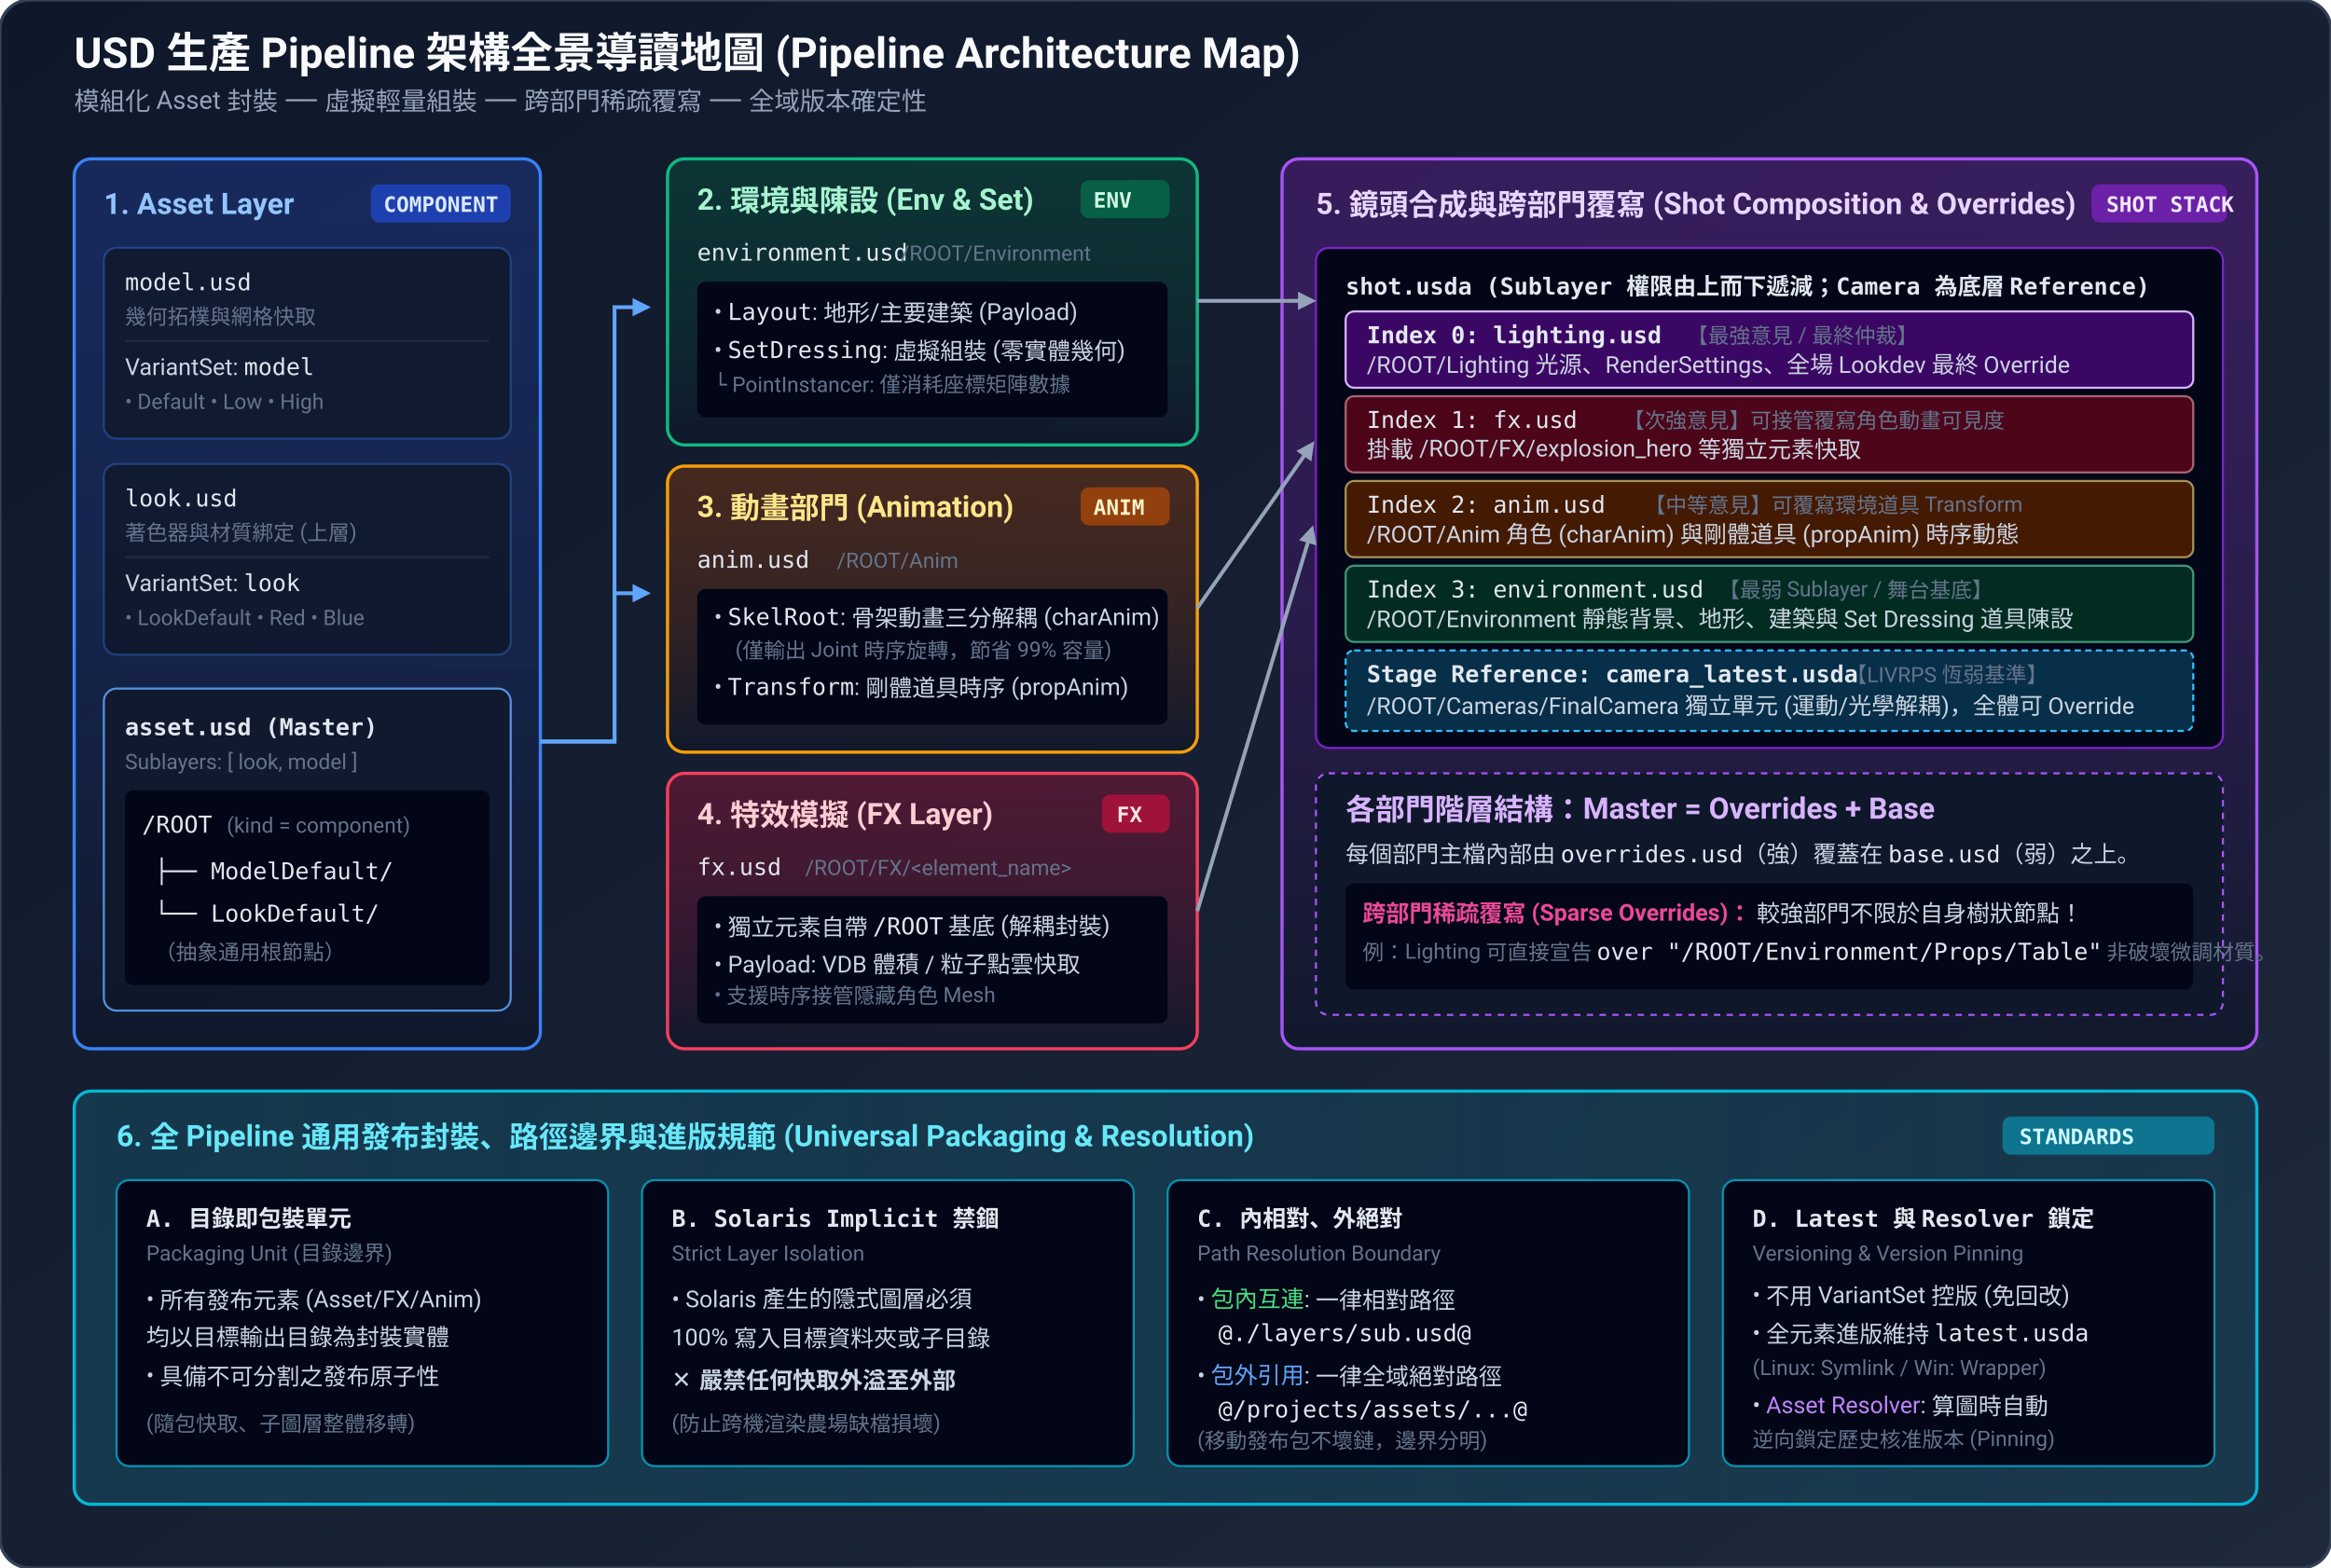
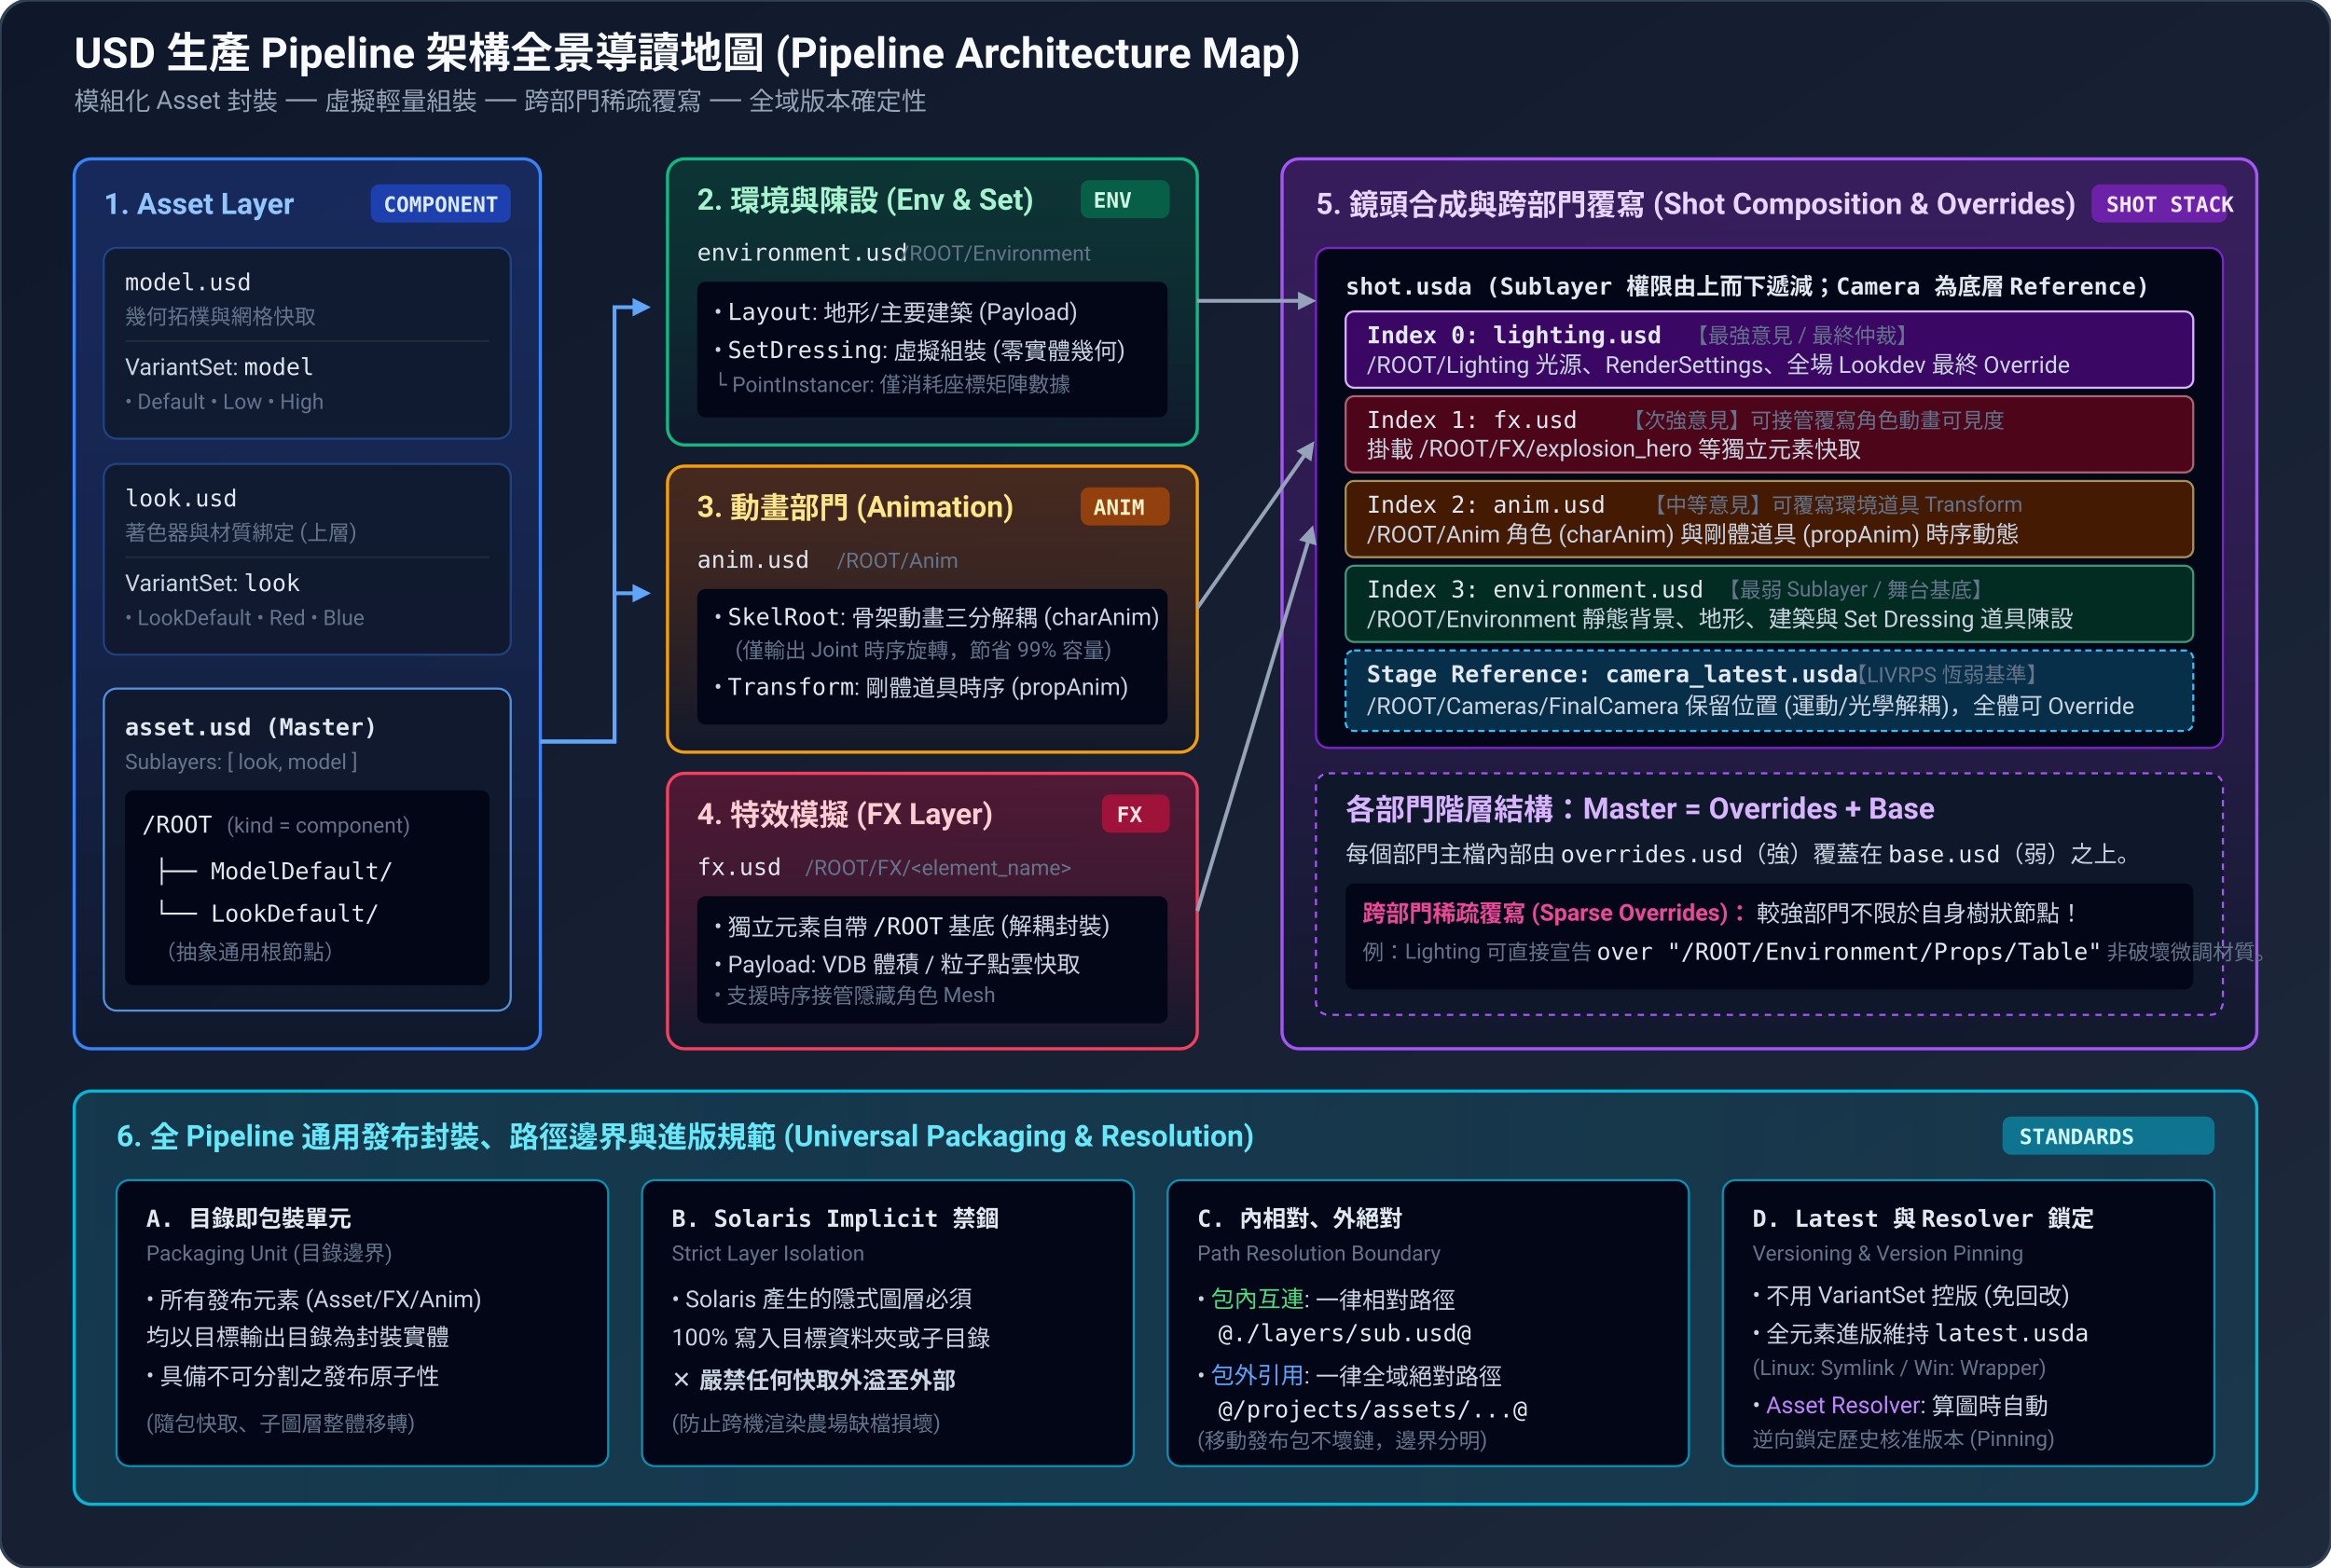
<svg xmlns="http://www.w3.org/2000/svg" viewBox="0 0 1100 740" width="100%" height="100%">
  <defs>
    <linearGradient id="bgGrad" x1="0%" y1="0%" x2="100%" y2="100%">
      <stop offset="0%" stop-color="#0f172a" />
      <stop offset="100%" stop-color="#1e293b" />
    </linearGradient>
    <linearGradient id="assetGrad" x1="0%" y1="0%" x2="0%" y2="100%">
      <stop offset="0%" stop-color="#1e3a8a" stop-opacity="0.5" />
      <stop offset="100%" stop-color="#0f172a" stop-opacity="0.8" />
    </linearGradient>
    <linearGradient id="envGrad" x1="0%" y1="0%" x2="0%" y2="100%">
      <stop offset="0%" stop-color="#064e3b" stop-opacity="0.5" />
      <stop offset="100%" stop-color="#0f172a" stop-opacity="0.8" />
    </linearGradient>
    <linearGradient id="animGrad" x1="0%" y1="0%" x2="0%" y2="100%">
      <stop offset="0%" stop-color="#78350f" stop-opacity="0.5" />
      <stop offset="100%" stop-color="#0f172a" stop-opacity="0.8" />
    </linearGradient>
    <linearGradient id="fxGrad" x1="0%" y1="0%" x2="0%" y2="100%">
      <stop offset="0%" stop-color="#881337" stop-opacity="0.5" />
      <stop offset="100%" stop-color="#0f172a" stop-opacity="0.8" />
    </linearGradient>
    <linearGradient id="shotGrad" x1="0%" y1="0%" x2="0%" y2="100%">
      <stop offset="0%" stop-color="#581c87" stop-opacity="0.5" />
      <stop offset="100%" stop-color="#0f172a" stop-opacity="0.8" />
    </linearGradient>
    <linearGradient id="pkgGrad" x1="0%" y1="0%" x2="100%" y2="0%">
      <stop offset="0%" stop-color="#155e75" stop-opacity="0.4" />
      <stop offset="100%" stop-color="#0e7490" stop-opacity="0.2" />
    </linearGradient>
    <marker id="arrow" viewBox="0 0 10 10" refX="6" refY="5" markerWidth="6" markerHeight="6" orient="auto-start-reverse">
      <path d="M 0 1 L 8 5 L 0 9 z" fill="#94a3b8" />
    </marker>
    <marker id="arrow-blue" viewBox="0 0 10 10" refX="6" refY="5" markerWidth="6" markerHeight="6" orient="auto-start-reverse">
      <path d="M 0 1 L 8 5 L 0 9 z" fill="#60a5fa" />
    </marker>
    <marker id="arrow-purple" viewBox="0 0 10 10" refX="6" refY="5" markerWidth="6" markerHeight="6" orient="auto-start-reverse">
      <path d="M 0 1 L 8 5 L 0 9 z" fill="#c084fc" />
    </marker>
  </defs>
  <style>
    .title { font-family: -apple-system, BlinkMacSystemFont, "Segoe UI", Roboto, "PingFang TC", "Microsoft JhengHei", sans-serif; font-size: 20px; font-weight: 700; fill: #f8fafc; }
    .subtitle { font-family: -apple-system, BlinkMacSystemFont, "Segoe UI", Roboto, "PingFang TC", "Microsoft JhengHei", sans-serif; font-size: 12px; fill: #94a3b8; }
    .card-title { font-family: -apple-system, BlinkMacSystemFont, "Segoe UI", Roboto, "PingFang TC", "Microsoft JhengHei", sans-serif; font-size: 14px; font-weight: 700; }
    .card-badge { font-family: monospace; font-size: 10px; font-weight: 600; }
    .text-body { font-family: -apple-system, BlinkMacSystemFont, "Segoe UI", Roboto, "PingFang TC", "Microsoft JhengHei", sans-serif; font-size: 11px; fill: #cbd5e1; }
    .text-mono { font-family: "SFMono-Regular", Consolas, Menlo, monospace; font-size: 11px; fill: #e2e8f0; }
    .text-dim { font-family: -apple-system, BlinkMacSystemFont, "Segoe UI", Roboto, "PingFang TC", "Microsoft JhengHei", sans-serif; font-size: 10px; fill: #64748b; }
    .box { rx: 8px; ry: 8px; stroke-width: 1.5; }
    .inner-box { rx: 6px; ry: 6px; fill: #0f172a; stroke-width: 1; opacity: 0.85; }
    .flow-line { fill: none; stroke: #64748b; stroke-width: 1.5; stroke-dasharray: 4 3; marker-end: url(#arrow); }
    .solid-line { fill: none; stroke: #94a3b8; stroke-width: 1.8; marker-end: url(#arrow); }
    .blue-line { fill: none; stroke: #60a5fa; stroke-width: 1.8; marker-end: url(#arrow-blue); }
    .purple-line { fill: none; stroke: #c084fc; stroke-width: 2; marker-end: url(#arrow-purple); }
  </style>
  <rect width="1100" height="740" rx="14" fill="url(#bgGrad)" stroke="#334155" stroke-width="1.5" />
  <g transform="translate(35, 32)">
    <text class="title" x="0" y="0">USD 生產 Pipeline 架構全景導讀地圖 (Pipeline Architecture Map)</text>
    <text class="subtitle" x="0" y="20">模組化 Asset 封裝 ── 虛擬輕量組裝 ── 跨部門稀疏覆寫 ── 全域版本確定性</text>
  </g>
  <g transform="translate(35, 75)">
    <rect class="box" width="220" height="420" fill="url(#assetGrad)" stroke="#3b82f6" />
    <text class="card-title" x="14" y="26" fill="#93c5fd">1. Asset Layer</text>
    <rect x="140" y="12" width="66" height="18" rx="4" fill="#1e40af" />
    <text class="card-badge" x="146" y="25" fill="#dbeafe">COMPONENT</text>
    <g transform="translate(14, 42)">
      <rect class="inner-box" width="192" height="90" stroke="#3b82f6" stroke-opacity="0.4" />
      <text class="text-mono" x="10" y="20" fill="#60a5fa">model.usd</text>
      <text class="text-dim" x="10" y="36">幾何拓樸與網格快取</text>
      <path d="M 10 44 L 182 44" stroke="#1e293b" />
      <text class="text-body" x="10" y="60">VariantSet: <tspan class="text-mono" fill="#93c5fd">model</tspan>
      </text>
      <text class="text-dim" x="10" y="76">• Default  • Low  • High</text>
    </g>
    <g transform="translate(14, 144)">
      <rect class="inner-box" width="192" height="90" stroke="#3b82f6" stroke-opacity="0.4" />
      <text class="text-mono" x="10" y="20" fill="#60a5fa">look.usd</text>
      <text class="text-dim" x="10" y="36">著色器與材質綁定 (上層)</text>
      <path d="M 10 44 L 182 44" stroke="#1e293b" />
      <text class="text-body" x="10" y="60">VariantSet: <tspan class="text-mono" fill="#93c5fd">look</tspan>
      </text>
      <text class="text-dim" x="10" y="76">• LookDefault • Red • Blue</text>
    </g>
    <g transform="translate(14, 250)">
      <rect class="inner-box" width="192" height="152" stroke="#60a5fa" stroke-width="1.5" />
      <text class="text-mono" x="10" y="22" fill="#bfdbfe" font-weight="bold">asset.usd (Master)</text>
      <text class="text-dim" x="10" y="38">Sublayers: [ look, model ]</text>
      <rect x="10" y="48" width="172" height="92" rx="4" fill="#020617" />
      <text class="text-mono" x="18" y="68" fill="#38bdf8">/ROOT</text>
      <text class="text-dim" x="58" y="68">(kind = component)</text>
      <text class="text-mono" x="24" y="90" fill="#94a3b8">├── ModelDefault/</text>
      <text class="text-mono" x="24" y="110" fill="#94a3b8">└── LookDefault/</text>
      <text class="text-dim" x="24" y="128">（抽象通用根節點）</text>
    </g>
  </g>
  <path class="blue-line" d="M 255 350 L 290 350 L 290 145 L 305 145" />
  <path class="blue-line" d="M 255 350 L 290 350 L 290 280 L 305 280" />
  <g transform="translate(315, 75)">
    <rect class="box" width="250" height="135" fill="url(#envGrad)" stroke="#10b981" />
    <text class="card-title" x="14" y="24" fill="#a7f3d0">2. 環境與陳設 (Env &amp; Set)</text>
    <rect x="195" y="10" width="42" height="18" rx="4" fill="#065f46" />
    <text class="card-badge" x="201" y="23" fill="#d1fae5">ENV</text>
    <text class="text-mono" x="14" y="48" fill="#6ee7b7">environment.usd</text>
    <text class="text-dim" x="110" y="48">/ROOT/Environment</text>
    <rect x="14" y="58" width="222" height="64" rx="4" fill="#020617" />
    <text class="text-body" x="22" y="76">• <tspan class="text-mono" fill="#f8fafc">Layout</tspan>: 地形/主要建築 (Payload)</text>
    <text class="text-body" x="22" y="94">• <tspan class="text-mono" fill="#f8fafc">SetDressing</tspan>: 虛擬組裝 (零實體幾何)</text>
    <text class="text-dim" x="22" y="110">  └ PointInstancer: 僅消耗座標矩陣數據</text>
  </g>
  <g transform="translate(315, 220)">
    <rect class="box" width="250" height="135" fill="url(#animGrad)" stroke="#f59e0b" />
    <text class="card-title" x="14" y="24" fill="#fde68a">3. 動畫部門 (Animation)</text>
    <rect x="195" y="10" width="42" height="18" rx="4" fill="#92400e" />
    <text class="card-badge" x="201" y="23" fill="#fef3c7">ANIM</text>
    <text class="text-mono" x="14" y="48" fill="#fcd34d">anim.usd</text>
    <text class="text-dim" x="80" y="48">/ROOT/Anim</text>
    <rect x="14" y="58" width="222" height="64" rx="4" fill="#020617" />
    <text class="text-body" x="22" y="75">• <tspan class="text-mono" fill="#f8fafc">SkelRoot</tspan>: 骨架動畫三分解耦 (charAnim)</text>
    <text class="text-dim" x="32" y="90">  (僅輸出 Joint 時序旋轉，節省 99% 容量)</text>
    <text class="text-body" x="22" y="108">• <tspan class="text-mono" fill="#f8fafc">Transform</tspan>: 剛體道具時序 (propAnim)</text>
  </g>
  <g transform="translate(315, 365)">
    <rect class="box" width="250" height="130" fill="url(#fxGrad)" stroke="#f43f5e" />
    <text class="card-title" x="14" y="24" fill="#fecdd3">4. 特效模擬 (FX Layer)</text>
    <rect x="205" y="10" width="32" height="18" rx="4" fill="#9f1239" />
    <text class="card-badge" x="212" y="23" fill="#ffe4e6">FX</text>
    <text class="text-mono" x="14" y="48" fill="#fda4af">fx.usd</text>
    <text class="text-dim" x="65" y="48">/ROOT/FX/&lt;element_name&gt;</text>
    <rect x="14" y="58" width="222" height="60" rx="4" fill="#020617" />
    <text class="text-body" x="22" y="76">• 獨立元素自帶 <tspan class="text-mono" fill="#f8fafc">/ROOT</tspan> 基底 (解耦封裝)</text>
    <text class="text-body" x="22" y="94">• Payload: VDB 體積 / 粒子點雲快取</text>
    <text class="text-dim" x="22" y="108">• 支援時序接管隱藏角色 Mesh</text>
  </g>
  <g transform="translate(605, 75)">
    <rect class="box" width="460" height="420" fill="url(#shotGrad)" stroke="#a855f7" />
    <text class="card-title" x="16" y="26" fill="#e9d5ff">5. 鏡頭合成與跨部門覆寫 (Shot Composition &amp; Overrides)</text>
    <rect x="382" y="12" width="64" height="18" rx="4" fill="#6b21a8" />
    <text class="card-badge" x="389" y="25" fill="#f3e8ff">SHOT STACK</text>
    <g transform="translate(16, 42)">
      <rect x="0" y="0" width="428" height="236" rx="6" fill="#020617" stroke="#7e22ce" stroke-width="1" />
      <text class="text-mono" x="14" y="22" fill="#c084fc" font-weight="bold">shot.usda (Sublayer 權限由上而下遞減；Camera 為底層 Reference)</text>
      <rect x="14" y="30" width="400" height="36" rx="4" fill="#3b0764" stroke="#d8b4fe" />
      <text class="text-mono" x="24" y="45" fill="#faf5ff" font-weight="bold">Index 0: lighting.usd</text>
      <text class="text-dim" x="175" y="45">【最強意見 / 最終仲裁】</text>
      <text class="text-body" x="24" y="59">/ROOT/Lighting 光源、RenderSettings、全場 Lookdev 最終 Override</text>
      <rect x="14" y="70" width="400" height="36" rx="4" fill="#4c0519" stroke="#fda4af" stroke-opacity="0.6" />
      <text class="text-mono" x="24" y="85" fill="#fff1f2">Index 1: fx.usd</text>
      <text class="text-dim" x="145" y="85">【次強意見】可接管覆寫角色動畫可見度</text>
      <text class="text-body" x="24" y="99">掛載 /ROOT/FX/explosion_hero 等獨立元素快取</text>
      <rect x="14" y="110" width="400" height="36" rx="4" fill="#451a03" stroke="#fde68a" stroke-opacity="0.6" />
      <text class="text-mono" x="24" y="125" fill="#fffbeb">Index 2: anim.usd</text>
      <text class="text-dim" x="155" y="125">【中等意見】可覆寫環境道具 Transform</text>
      <text class="text-body" x="24" y="139">/ROOT/Anim 角色 (charAnim) 與剛體道具 (propAnim) 時序動態</text>
      <rect x="14" y="150" width="400" height="36" rx="4" fill="#022c22" stroke="#6ee7b7" stroke-opacity="0.6" />
      <text class="text-mono" x="24" y="165" fill="#f0fdf4">Index 3: environment.usd</text>
      <text class="text-dim" x="190" y="165">【最弱 Sublayer / 舞台基底】</text>
      <text class="text-body" x="24" y="179">/ROOT/Environment 靜態背景、地形、建築與 Set Dressing 道具陳設</text>
      <rect x="14" y="190" width="400" height="38" rx="4" fill="#082f49" stroke="#38bdf8" stroke-dasharray="3 2" />
      <text class="text-mono" x="24" y="205" fill="#e0f2fe" font-weight="bold">Stage Reference: camera_latest.usda</text>
      <text class="text-dim" x="250" y="205">【LIVRPS 恆弱基準】</text>
-       <text class="text-body" x="24" y="220">/ROOT/Cameras/FinalCamera 獨立單元 (運動/光學解耦)，全體可 Override</text>
+       <text class="text-body" x="24" y="220">/ROOT/Cameras/FinalCamera 保留位置 (運動/光學解耦)，全體可 Override</text>
    </g>
    <g transform="translate(16, 290)">
      <rect x="0" y="0" width="428" height="114" rx="6" fill="#0f172a" stroke="#a855f7" stroke-width="1" stroke-dasharray="3 3" />
      <text class="card-title" x="14" y="22" fill="#d8b4fe">各部門階層結構：Master = Overrides + Base</text>
      <text class="text-body" x="14" y="42">每個部門主檔內部由 <tspan class="text-mono" fill="#f8fafc">overrides.usd</tspan>（強）覆蓋在 <tspan class="text-mono" fill="#f8fafc">base.usd</tspan>（弱）之上。</text>
      <rect x="14" y="52" width="400" height="50" rx="4" fill="#020617" />
      <text class="text-body" x="22" y="70">
        <tspan fill="#ec4899" font-weight="bold">跨部門稀疏覆寫 (Sparse Overrides)：</tspan> 較強部門不限於自身樹狀節點！</text>
      <text class="text-dim" x="22" y="88">例：Lighting 可直接宣告 <tspan class="text-mono" fill="#e2e8f0">over "/ROOT/Environment/Props/Table"</tspan> 非破壞微調材質。</text>
    </g>
  </g>
  <path class="solid-line" d="M 565 142 L 619 142" />
  <path class="solid-line" d="M 565 287 L 619 210" />
  <path class="solid-line" d="M 565 430 L 619 250" />
  <g transform="translate(35, 515)">
    <rect class="box" width="1030" height="195" fill="url(#pkgGrad)" stroke="#06b6d4" />
    <text class="card-title" x="20" y="26" fill="#67e8f9">6. 全 Pipeline 通用發布封裝、路徑邊界與進版規範 (Universal Packaging &amp; Resolution)</text>
    <rect x="910" y="12" width="100" height="18" rx="4" fill="#0e7490" />
    <text class="card-badge" x="918" y="25" fill="#cffafe">STANDARDS</text>
    <g transform="translate(20, 42)">
      <rect x="0" y="0" width="232" height="135" rx="6" fill="#020617" stroke="#0891b2" stroke-width="1" />
      <text class="text-mono" x="14" y="22" fill="#38bdf8" font-weight="bold">A. 目錄即包裝單元</text>
      <text class="text-dim" x="14" y="38">Packaging Unit (目錄邊界)</text>
      <text class="text-body" x="14" y="60">• 所有發布元素 (Asset/FX/Anim)</text>
      <text class="text-body" x="14" y="78">  均以目標輸出目錄為封裝實體</text>
      <text class="text-body" x="14" y="96">• 具備不可分割之發布原子性</text>
      <text class="text-dim" x="14" y="118">  (隨包快取、子圖層整體移轉)</text>
    </g>
    <g transform="translate(268, 42)">
      <rect x="0" y="0" width="232" height="135" rx="6" fill="#020617" stroke="#0891b2" stroke-width="1" />
      <text class="text-mono" x="14" y="22" fill="#38bdf8" font-weight="bold">B. Solaris Implicit 禁錮</text>
      <text class="text-dim" x="14" y="38">Strict Layer Isolation</text>
      <text class="text-body" x="14" y="60">• Solaris 產生的隱式圖層必須</text>
      <text class="text-body" x="14" y="78">  100% 寫入目標資料夾或子目錄</text>
      <text class="text-body" x="14" y="98" fill="#f87171" font-weight="bold">✕ 嚴禁任何快取外溢至外部</text>
      <text class="text-dim" x="14" y="118">  (防止跨機渲染農場缺檔損壞)</text>
    </g>
    <g transform="translate(516, 42)">
      <rect x="0" y="0" width="246" height="135" rx="6" fill="#020617" stroke="#0891b2" stroke-width="1" />
      <text class="text-mono" x="14" y="22" fill="#38bdf8" font-weight="bold">C. 內相對、外絕對</text>
      <text class="text-dim" x="14" y="38">Path Resolution Boundary</text>
      <text class="text-body" x="14" y="60">• <tspan fill="#4ade80">包內互連</tspan>: 一律相對路徑</text>
      <text class="text-mono" x="24" y="76" fill="#86efac">@./layers/sub.usd@</text>
      <text class="text-body" x="14" y="96">• <tspan fill="#60a5fa">包外引用</tspan>: 一律全域絕對路徑</text>
      <text class="text-mono" x="24" y="112" fill="#93c5fd">@/projects/assets/...@</text>
      <text class="text-dim" x="14" y="126">  (移動發布包不壞鏈，邊界分明)</text>
    </g>
    <g transform="translate(778, 42)">
      <rect x="0" y="0" width="232" height="135" rx="6" fill="#020617" stroke="#0891b2" stroke-width="1" />
      <text class="text-mono" x="14" y="22" fill="#38bdf8" font-weight="bold">D. Latest 與 Resolver 鎖定</text>
      <text class="text-dim" x="14" y="38">Versioning &amp; Version Pinning</text>
      <text class="text-body" x="14" y="58">• 不用 VariantSet 控版 (免回改)</text>
      <text class="text-body" x="14" y="76">• 全元素進版維持 <tspan class="text-mono" fill="#f8fafc">latest.usda</tspan>
      </text>
      <text class="text-dim" x="14" y="92">  (Linux: Symlink / Win: Wrapper)</text>
      <text class="text-body" x="14" y="110">• <tspan fill="#c084fc">Asset Resolver</tspan>: 算圖時自動</text>
      <text class="text-dim" x="14" y="126">  逆向鎖定歷史核准版本 (Pinning)</text>
    </g>
  </g>
</svg>
